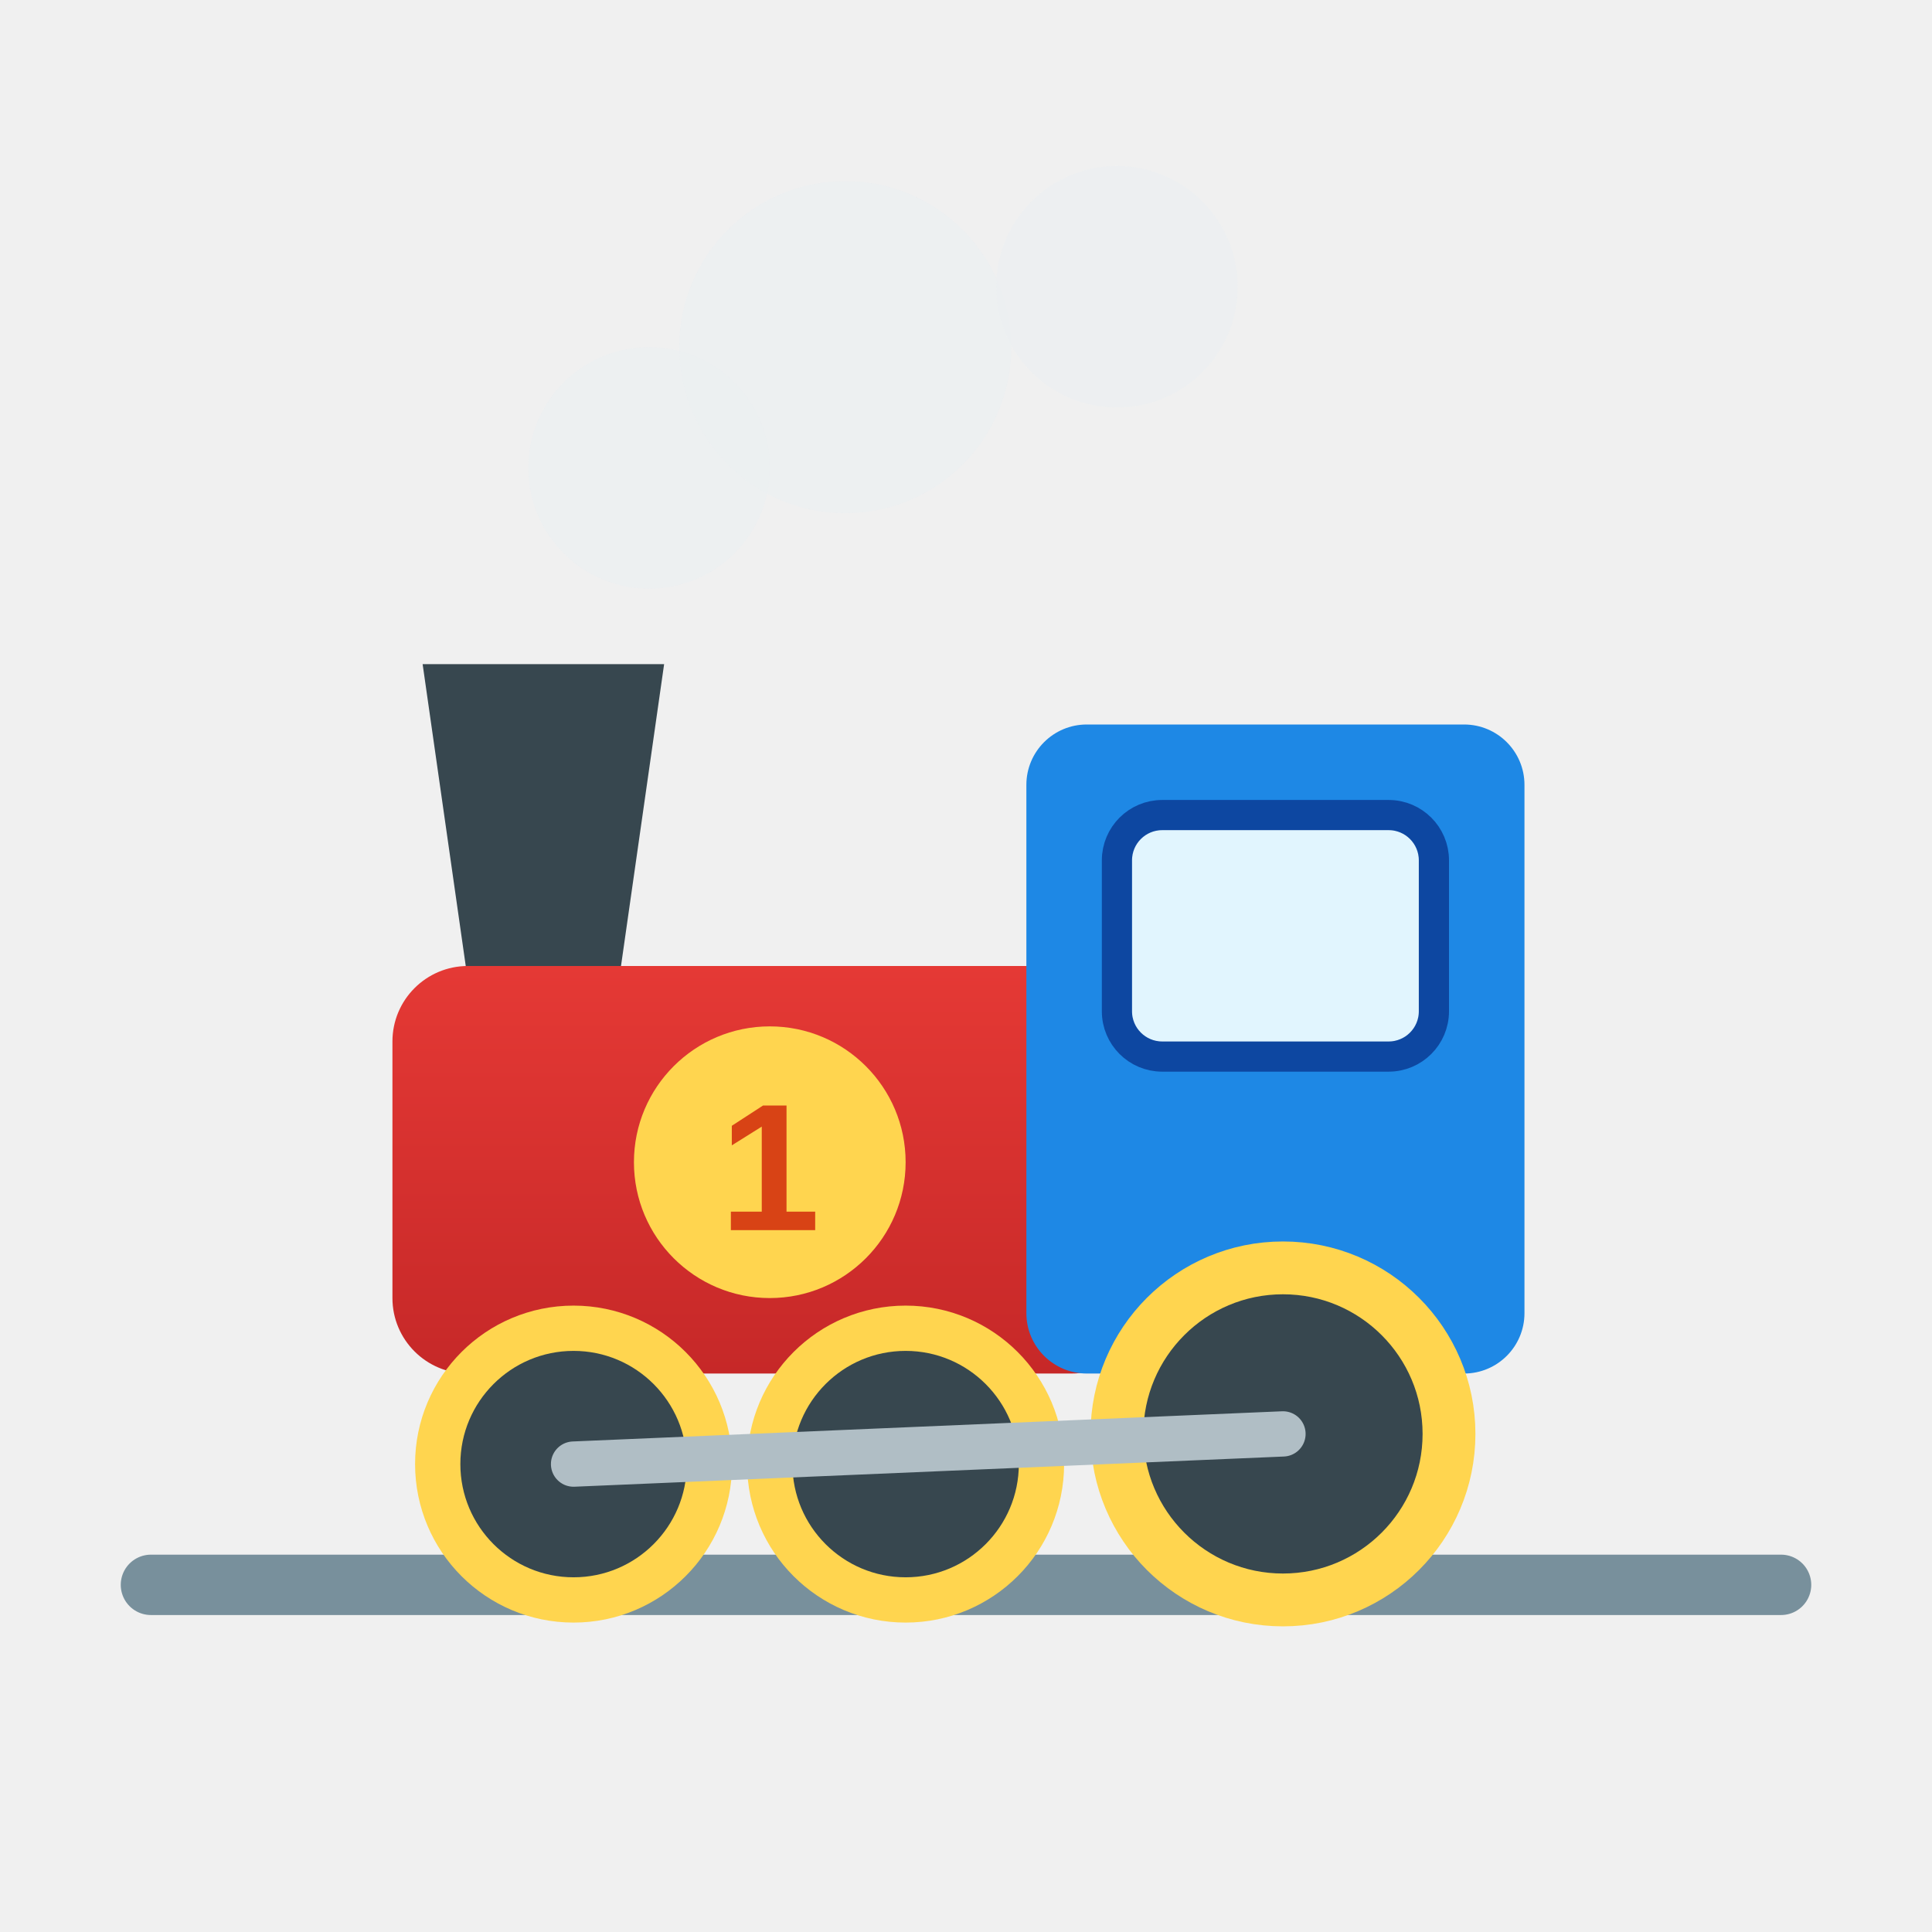
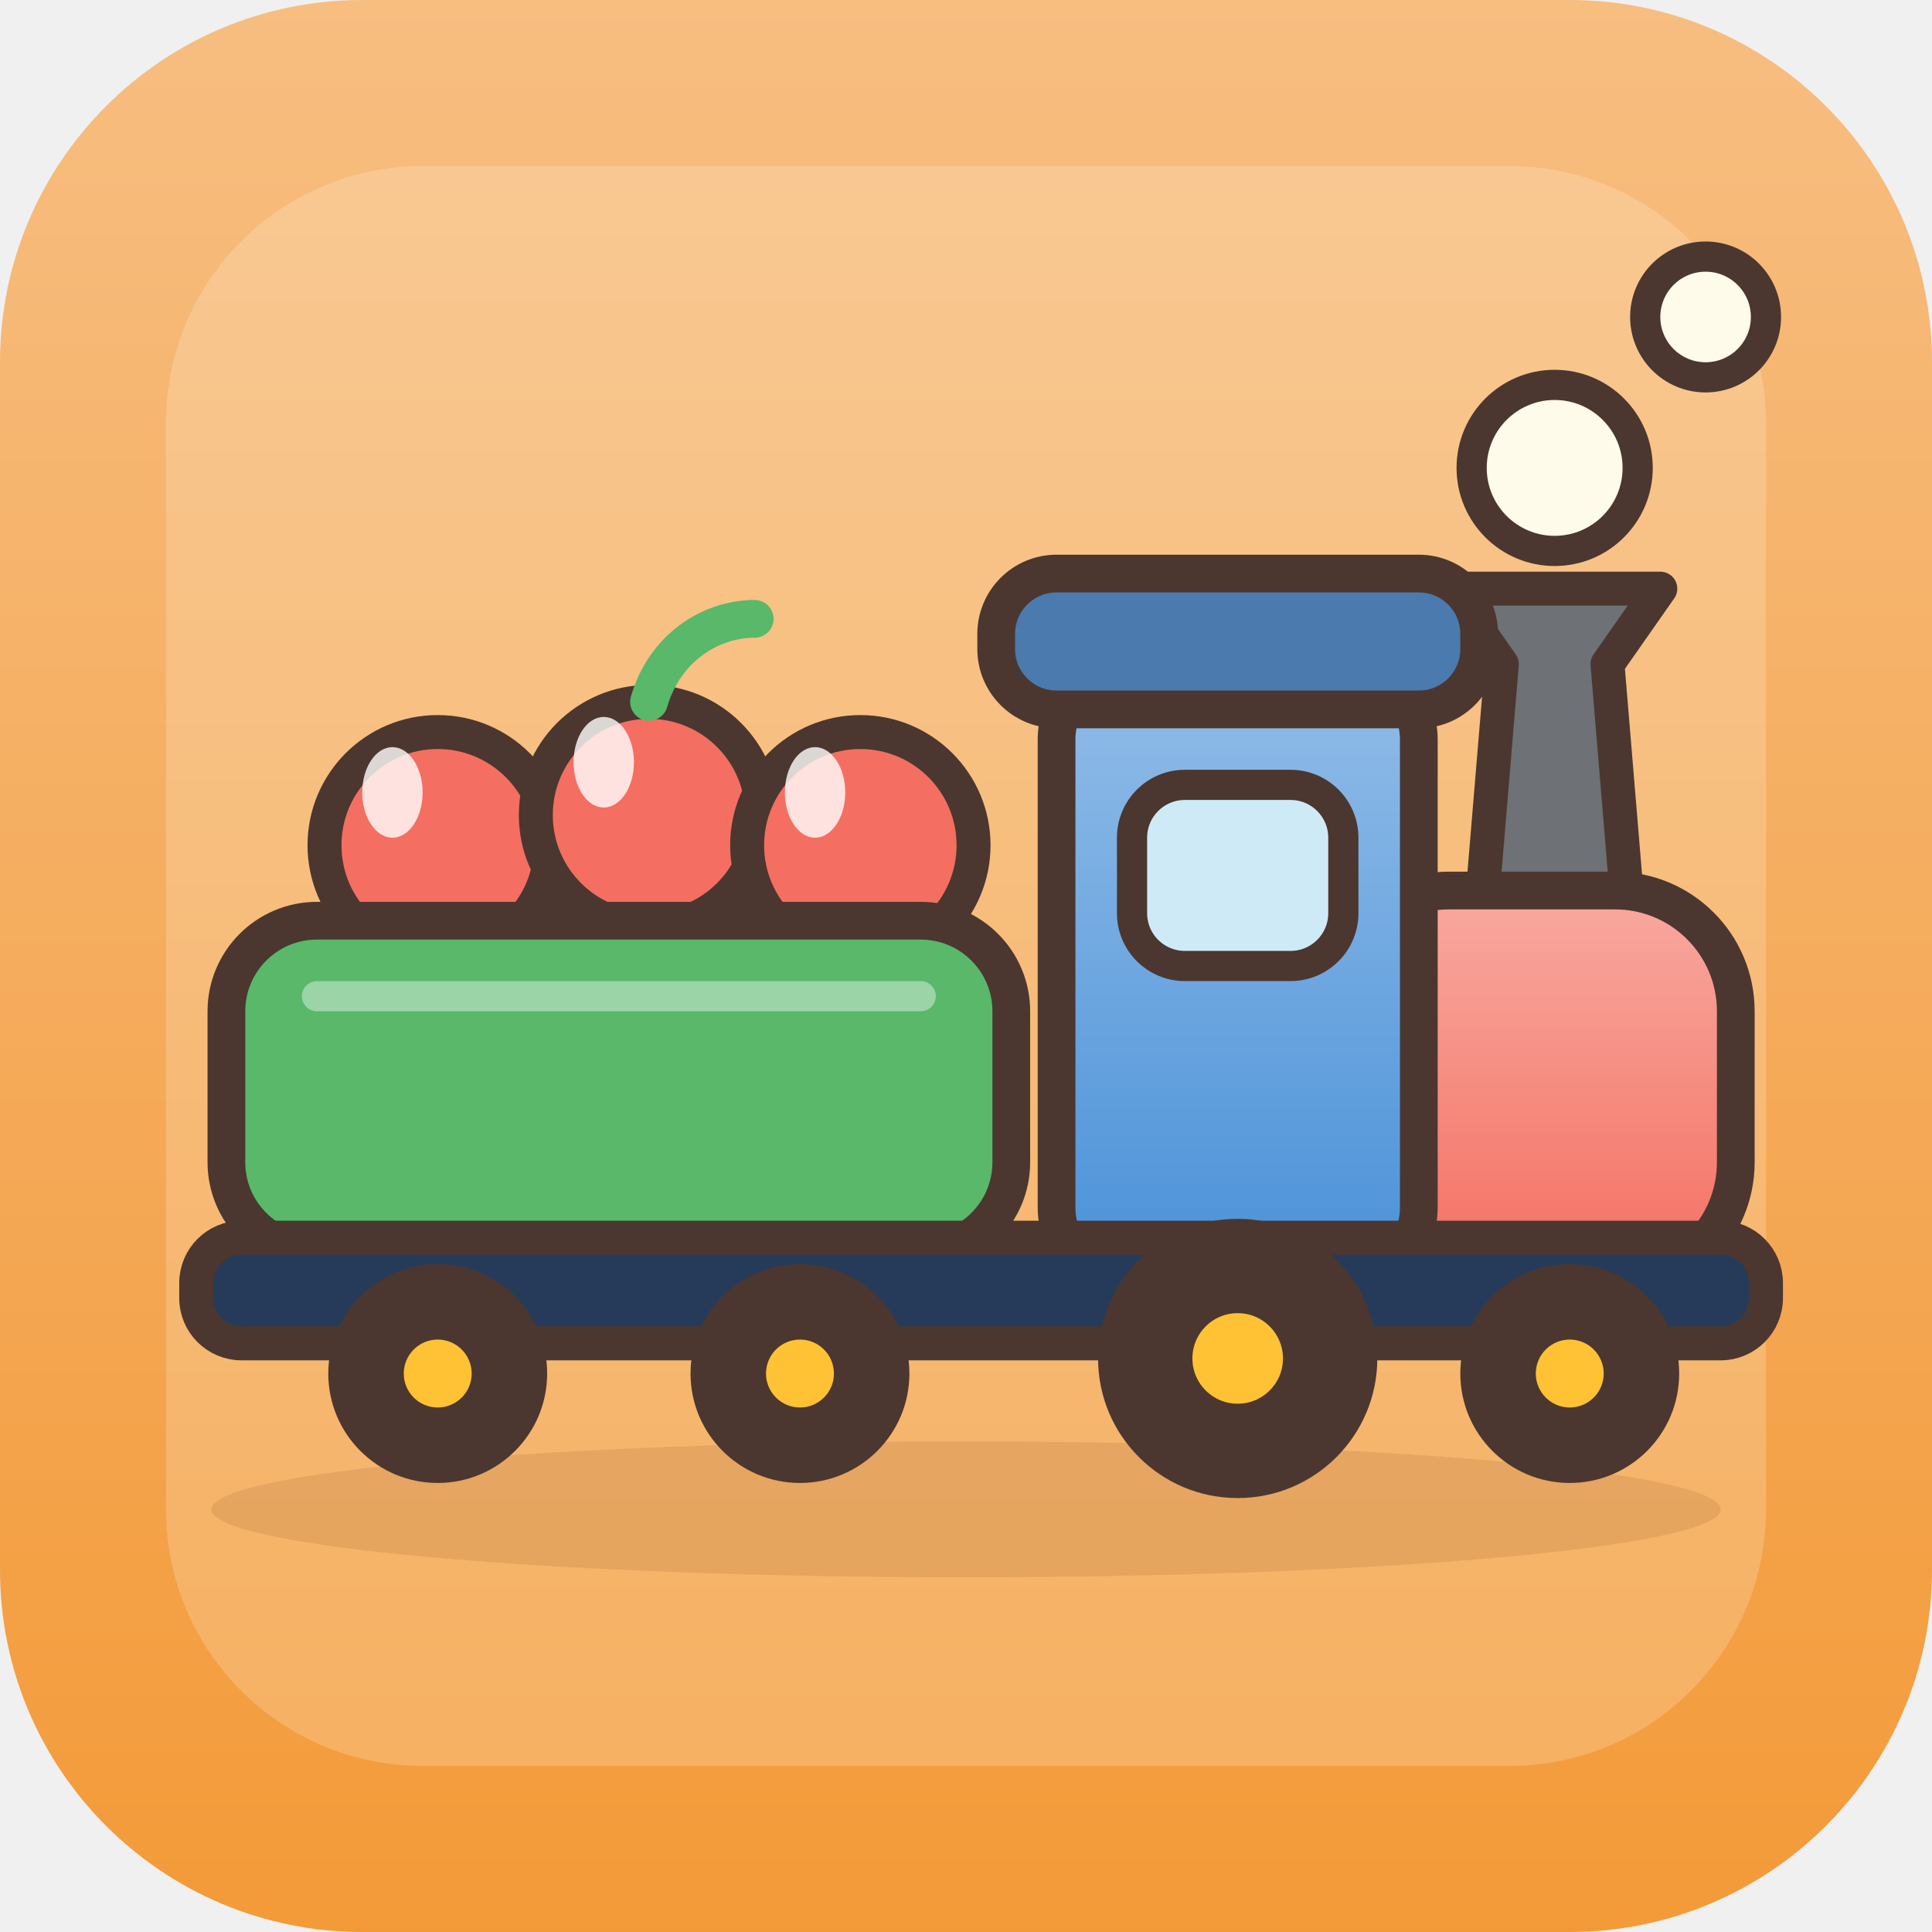
<svg xmlns="http://www.w3.org/2000/svg" viewBox="0 0 256 256" width="256" height="256">
  <defs>
-     <linearGradient id="loco" x1="0%" y1="0%" x2="0%" y2="100%">
-       <stop offset="0%" stop-color="#E53935" />
-       <stop offset="100%" stop-color="#C62828" />
+     <linearGradient id="treno_icon_tile" x1="0" y1="0" x2="0" y2="1">
+       <stop offset="0" stop-color="#F7BE81" />
+       <stop offset="1" stop-color="#F39A38" />
+     </linearGradient>
+     <linearGradient id="treno_icon_boiler" x1="0" y1="0" x2="0" y2="1">
+       <stop offset="0" stop-color="#F8A9A0" />
+       <stop offset="1" stop-color="#F46F61" />
+     </linearGradient>
+     <linearGradient id="treno_icon_cab" x1="0" y1="0" x2="0" y2="1">
+       <stop offset="0" stop-color="#92BDE8" />
+       <stop offset="1" stop-color="#4A91D8" />
    </linearGradient>
  </defs>
-   <line x1="20" y1="210" x2="236" y2="210" stroke="#78909C" stroke-width="8" stroke-linecap="round" />
-   <circle cx="86" cy="62" r="16" fill="#ECEFF1" opacity="0.9" />
-   <circle cx="112" cy="46" r="22" fill="#ECEFF1" opacity="0.9" />
-   <circle cx="148" cy="38" r="16" fill="#ECEFF1" opacity="0.8" />
-   <polygon points="62,130 82,130 88,88 56,88" fill="#37474F" />
-   <rect x="52" y="128" width="100" height="54" rx="10" fill="url(#loco)" />
-   <rect x="136" y="96" width="66" height="86" rx="8" fill="#1E88E5" />
-   <rect x="148" y="108" width="42" height="32" rx="6" fill="#E1F5FE" stroke="#0D47A1" stroke-width="4" />
-   <circle cx="102" cy="154" r="18" fill="#FFD54F" />
-   <text x="102" y="163" font-family="Arial, sans-serif" font-weight="900" font-size="24" fill="#D84315" text-anchor="middle">1</text>
-   <circle cx="76" cy="194" r="18" fill="#37474F" stroke="#FFD54F" stroke-width="6" />
-   <circle cx="120" cy="194" r="18" fill="#37474F" stroke="#FFD54F" stroke-width="6" />
-   <circle cx="170" cy="190" r="22" fill="#37474F" stroke="#FFD54F" stroke-width="7" />
-   <line x1="76" y1="194" x2="170" y2="190" stroke="#B0BEC5" stroke-width="6" stroke-linecap="round" />
+   <g id="tile_bg">
+     <rect width="256" height="256" rx="48" fill="url(#treno_icon_tile)" />
+     <rect x="22" y="22" width="212" height="212" rx="34" fill="#FFF6E3" opacity="0.22" />
+   </g>
+   <g id="shadow">
+     <ellipse cx="128" cy="200" rx="100" ry="9" fill="#9A5F2C" opacity="0.18" />
+   </g>
+   <g id="subject" stroke="#4B372F" stroke-linejoin="round">
+     <circle cx="206" cy="62" r="11" fill="#FFFBEB" stroke-width="4" />
+     <circle cx="226" cy="42" r="8" fill="#FFFBEB" stroke-width="4" />
+     <path d="M196 124 L199 88 L192 78 H220 L213 88 L216 124 Z" fill="#6E7175" stroke-width="4.5" />
+     <circle cx="58" cy="112" r="15" fill="#F46F61" stroke-width="4.5" />
+     <circle cx="86" cy="108" r="15" fill="#F46F61" stroke-width="4.5" />
+     <circle cx="114" cy="112" r="15" fill="#F46F61" stroke-width="4.5" />
+     <path d="M86 93 C88 86 94 82 100 82" fill="none" stroke="#59B86A" stroke-width="5" stroke-linecap="round" />
+     <rect x="30" y="122" width="104" height="44" rx="12" fill="#59B86A" stroke-width="5" />
+     <path d="M42 132 H122" stroke="#9BD4A6" stroke-width="4" stroke-linecap="round" />
+     <rect x="176" y="118" width="54" height="52" rx="16" fill="url(#treno_icon_boiler)" stroke-width="5" />
+     <rect x="140" y="88" width="48" height="82" rx="10" fill="url(#treno_icon_cab)" stroke-width="5" />
+     <rect x="132" y="76" width="64" height="18" rx="8" fill="#4A7AAE" stroke-width="5" />
+     <rect x="150" y="104" width="28" height="24" rx="7" fill="#CFEAF7" stroke-width="4" />
+     <rect x="26" y="164" width="208" height="14" rx="6" fill="#253B59" stroke-width="4.5" />
+     <circle cx="58" cy="182" r="14" fill="#4B372F" />
+     <circle cx="58" cy="182" r="6" fill="#FFC234" stroke-width="3" />
+     <circle cx="106" cy="182" r="14" fill="#4B372F" />
+     <circle cx="106" cy="182" r="6" fill="#FFC234" stroke-width="3" />
+     <circle cx="164" cy="180" r="18" fill="#4B372F" />
+     <circle cx="164" cy="180" r="7.5" fill="#FFC234" stroke-width="3" />
+     <circle cx="208" cy="182" r="14" fill="#4B372F" />
+     <circle cx="208" cy="182" r="6" fill="#FFC234" stroke-width="3" />
+   </g>
+   <g id="accent">
+     <ellipse cx="52" cy="105" rx="4" ry="6" fill="#FFFFFF" opacity="0.8" stroke="none" />
+     <ellipse cx="80" cy="101" rx="4" ry="6" fill="#FFFFFF" opacity="0.8" stroke="none" />
+     <ellipse cx="108" cy="105" rx="4" ry="6" fill="#FFFFFF" opacity="0.8" stroke="none" />
+   </g>
</svg>
